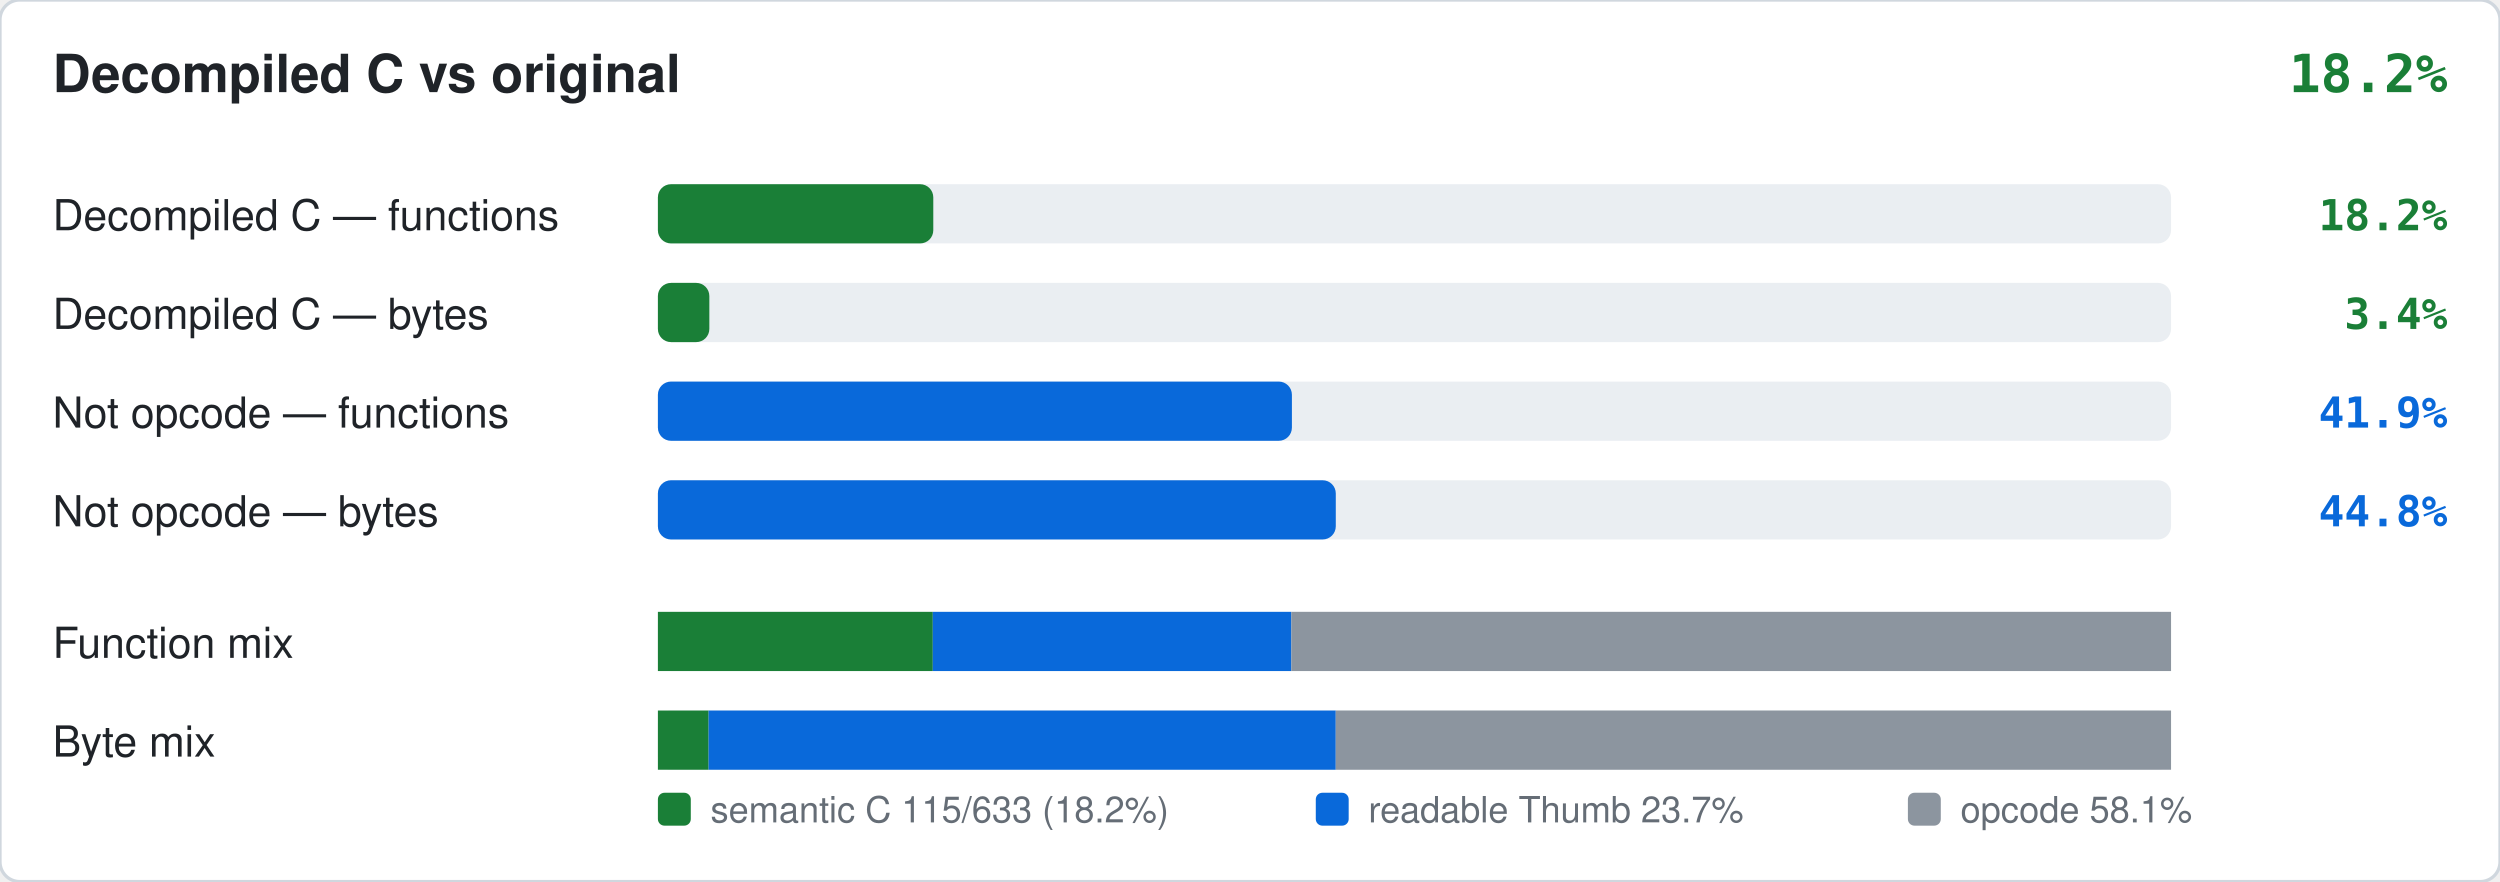
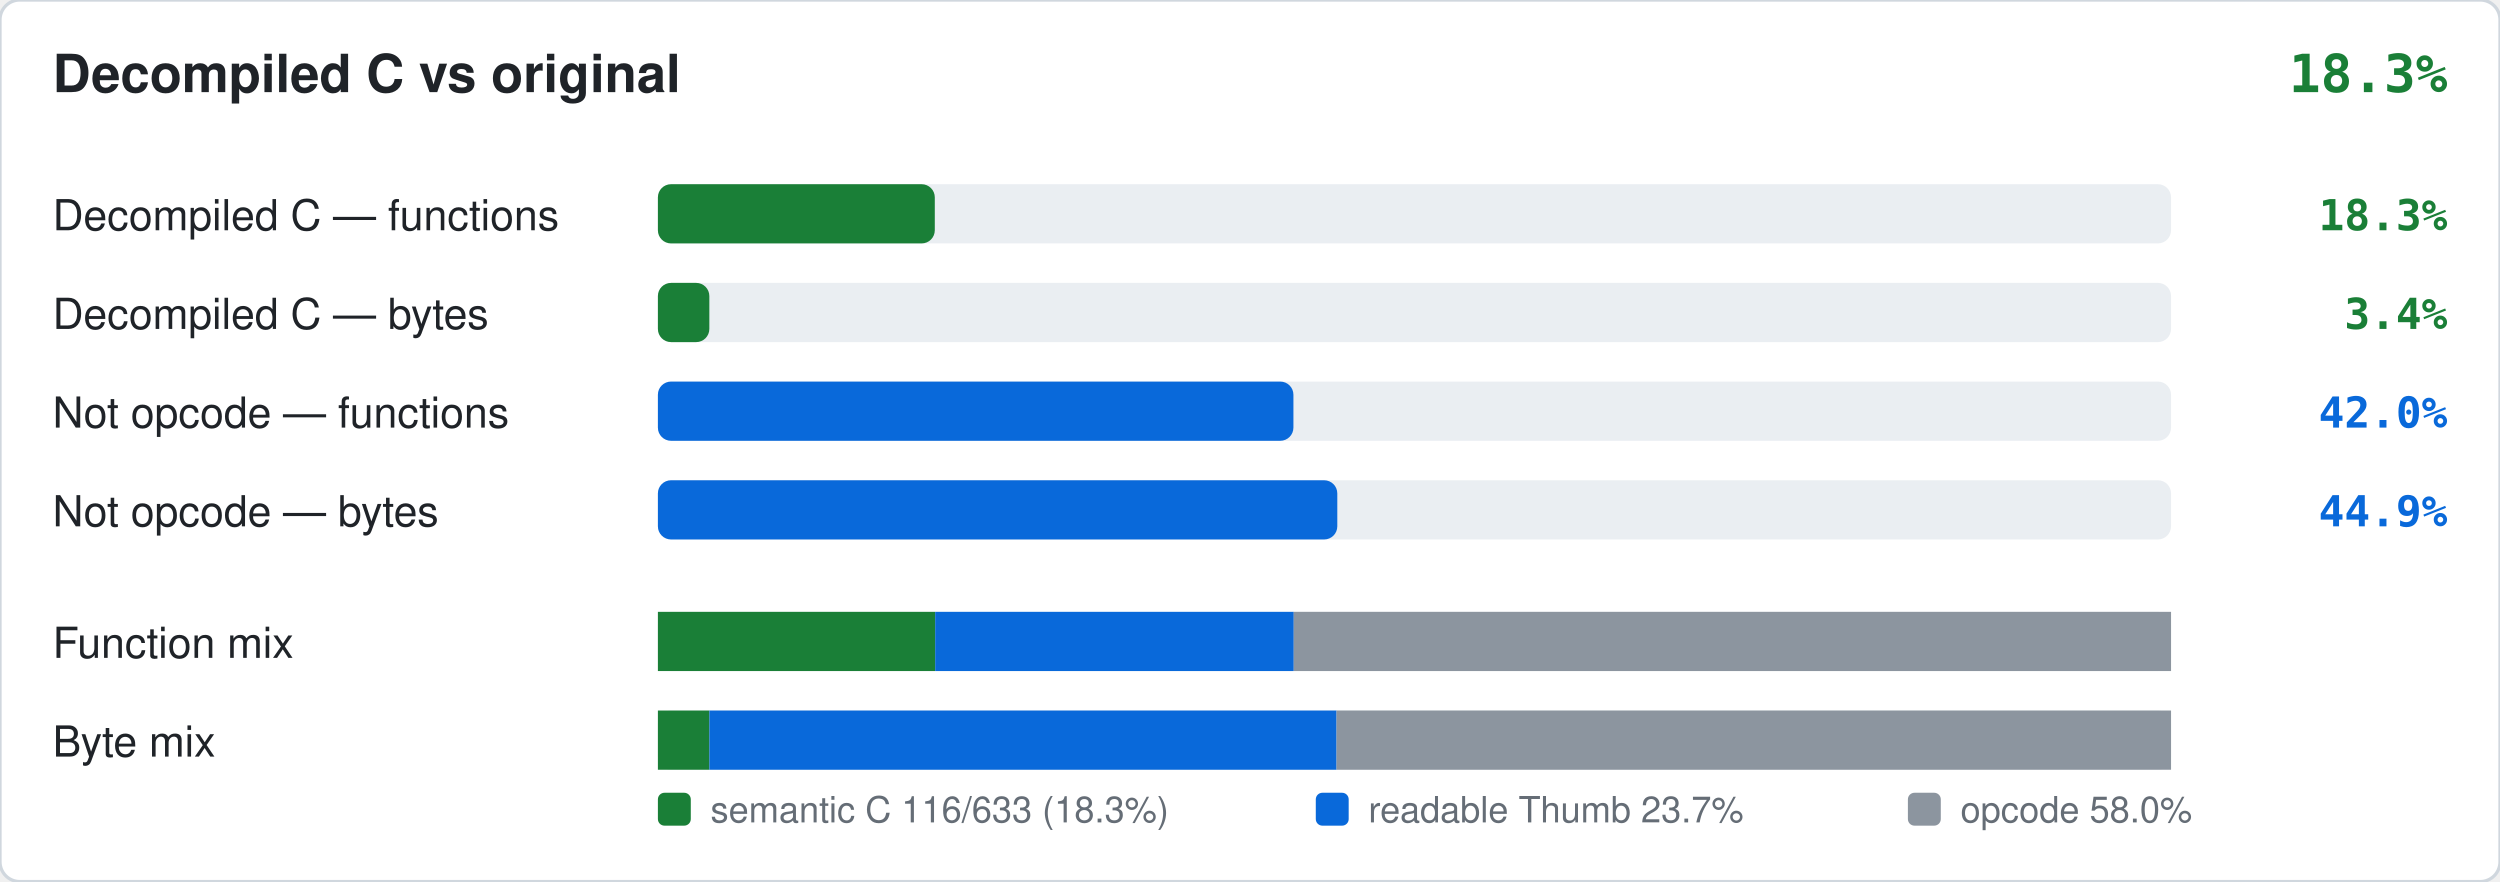
- <svg xmlns="http://www.w3.org/2000/svg" width="760" height="268" viewBox="0 0 760 268" role="img" aria-label="Decompiled C 18.2% functions, 3.4% bytes (115/633, 3,026/90,272)">
+ <svg xmlns="http://www.w3.org/2000/svg" width="760" height="268" viewBox="0 0 760 268" role="img" aria-label="Decompiled C 18.3% functions, 3.4% bytes (116/633, 3,074/90,272)">
  <rect width="760" height="268" rx="6" fill="#ffffff" stroke="#d0d7de" />
  <text x="16" y="28" font-family="-apple-system,BlinkMacSystemFont,Segoe UI,Helvetica,Arial,sans-serif" font-size="16" font-weight="600" fill="#1f2328">Decompiled C vs original</text>
-   <text x="744" y="28" text-anchor="end" font-family="ui-monospace,SFMono-Regular,Menlo,Consolas,monospace" font-size="16" font-weight="700" fill="#1a7f37">18.2%</text>
+   <text x="744" y="28" text-anchor="end" font-family="ui-monospace,SFMono-Regular,Menlo,Consolas,monospace" font-size="16" font-weight="700" fill="#1a7f37">18.3%</text>
  <text x="16" y="70" font-family="-apple-system,BlinkMacSystemFont,Segoe UI,Helvetica,Arial,sans-serif" font-size="13" fill="#1f2328">Decompiled C — functions</text>
  <rect x="200.00" y="56.00" width="460.00" height="18.00" rx="4" fill="#eaeef2" />
-   <rect x="200.00" y="56.00" width="83.72" height="18.00" rx="4" fill="#1a7f37" />
-   <text x="744" y="70" text-anchor="end" font-family="ui-monospace,SFMono-Regular,Menlo,Consolas,monospace" font-size="13" font-weight="700" fill="#1a7f37">18.2%</text>
+   <rect x="200.00" y="56.00" width="84.18" height="18.00" rx="4" fill="#1a7f37" />
+   <text x="744" y="70" text-anchor="end" font-family="ui-monospace,SFMono-Regular,Menlo,Consolas,monospace" font-size="13" font-weight="700" fill="#1a7f37">18.3%</text>
  <text x="16" y="100" font-family="-apple-system,BlinkMacSystemFont,Segoe UI,Helvetica,Arial,sans-serif" font-size="13" fill="#1f2328">Decompiled C — bytes</text>
  <rect x="200.00" y="86.00" width="460.00" height="18.00" rx="4" fill="#eaeef2" />
  <rect x="200.00" y="86.00" width="15.64" height="18.00" rx="4" fill="#1a7f37" />
  <text x="744" y="100" text-anchor="end" font-family="ui-monospace,SFMono-Regular,Menlo,Consolas,monospace" font-size="13" font-weight="700" fill="#1a7f37">3.4%</text>
  <text x="16" y="130" font-family="-apple-system,BlinkMacSystemFont,Segoe UI,Helvetica,Arial,sans-serif" font-size="13" fill="#1f2328">Not opcode — functions</text>
  <rect x="200.00" y="116.00" width="460.00" height="18.00" rx="4" fill="#eaeef2" />
-   <rect x="200.00" y="116.00" width="192.74" height="18.00" rx="4" fill="#0969da" />
-   <text x="744" y="130" text-anchor="end" font-family="ui-monospace,SFMono-Regular,Menlo,Consolas,monospace" font-size="13" font-weight="700" fill="#0969da">41.9%</text>
+   <rect x="200.00" y="116.00" width="193.20" height="18.00" rx="4" fill="#0969da" />
+   <text x="744" y="130" text-anchor="end" font-family="ui-monospace,SFMono-Regular,Menlo,Consolas,monospace" font-size="13" font-weight="700" fill="#0969da">42.0%</text>
  <text x="16" y="160" font-family="-apple-system,BlinkMacSystemFont,Segoe UI,Helvetica,Arial,sans-serif" font-size="13" fill="#1f2328">Not opcode — bytes</text>
  <rect x="200.00" y="146.00" width="460.00" height="18.00" rx="4" fill="#eaeef2" />
-   <rect x="200.00" y="146.00" width="206.08" height="18.00" rx="4" fill="#0969da" />
-   <text x="744" y="160" text-anchor="end" font-family="ui-monospace,SFMono-Regular,Menlo,Consolas,monospace" font-size="13" font-weight="700" fill="#0969da">44.8%</text>
+   <rect x="200.00" y="146.00" width="206.54" height="18.00" rx="4" fill="#0969da" />
+   <text x="744" y="160" text-anchor="end" font-family="ui-monospace,SFMono-Regular,Menlo,Consolas,monospace" font-size="13" font-weight="700" fill="#0969da">44.9%</text>
  <text x="16" y="200" font-family="-apple-system,BlinkMacSystemFont,Segoe UI,Helvetica,Arial,sans-serif" font-size="13" fill="#1f2328">Function mix</text>
  <rect x="200.00" y="186.00" width="460.00" height="18.00" rx="4" fill="#eaeef2" />
-   <rect x="200.00" y="186.00" width="83.57" height="18.00" fill="#1a7f37" />
-   <rect x="283.57" y="186.00" width="109.00" height="18.00" fill="#0969da" />
-   <rect x="392.58" y="186.00" width="267.42" height="18.00" fill="#8c959f" />
+   <rect x="200.00" y="186.00" width="84.30" height="18.00" fill="#1a7f37" />
+   <rect x="284.30" y="186.00" width="109.00" height="18.00" fill="#0969da" />
+   <rect x="393.30" y="186.00" width="266.70" height="18.00" fill="#8c959f" />
  <text x="16" y="230" font-family="-apple-system,BlinkMacSystemFont,Segoe UI,Helvetica,Arial,sans-serif" font-size="13" fill="#1f2328">Byte mix</text>
  <rect x="200.00" y="216.00" width="460.00" height="18.00" rx="4" fill="#eaeef2" />
-   <rect x="200.00" y="216.00" width="15.42" height="18.00" fill="#1a7f37" />
-   <rect x="215.42" y="216.00" width="190.65" height="18.00" fill="#0969da" />
-   <rect x="406.07" y="216.00" width="253.93" height="18.00" fill="#8c959f" />
+   <rect x="200.00" y="216.00" width="15.66" height="18.00" fill="#1a7f37" />
+   <rect x="215.66" y="216.00" width="190.65" height="18.00" fill="#0969da" />
+   <rect x="406.32" y="216.00" width="253.68" height="18.00" fill="#8c959f" />
  <rect x="200" y="241" width="10" height="10" rx="2" fill="#1a7f37" />
-   <text x="216" y="250" font-family="-apple-system,BlinkMacSystemFont,Segoe UI,Helvetica,Arial,sans-serif" font-size="11" fill="#656d76">semantic C 115/633 (18.2%)</text>
+   <text x="216" y="250" font-family="-apple-system,BlinkMacSystemFont,Segoe UI,Helvetica,Arial,sans-serif" font-size="11" fill="#656d76">semantic C 116/633 (18.3%)</text>
  <rect x="400" y="241" width="10" height="10" rx="2" fill="#0969da" />
  <text x="416" y="250" font-family="-apple-system,BlinkMacSystemFont,Segoe UI,Helvetica,Arial,sans-serif" font-size="11" fill="#656d76">readable Thumb 23.7%</text>
  <rect x="580" y="241" width="10" height="10" rx="2" fill="#8c959f" />
-   <text x="596" y="250" font-family="-apple-system,BlinkMacSystemFont,Segoe UI,Helvetica,Arial,sans-serif" font-size="11" fill="#656d76">opcode 58.1%</text>
+   <text x="596" y="250" font-family="-apple-system,BlinkMacSystemFont,Segoe UI,Helvetica,Arial,sans-serif" font-size="11" fill="#656d76">opcode 58.0%</text>
</svg>
